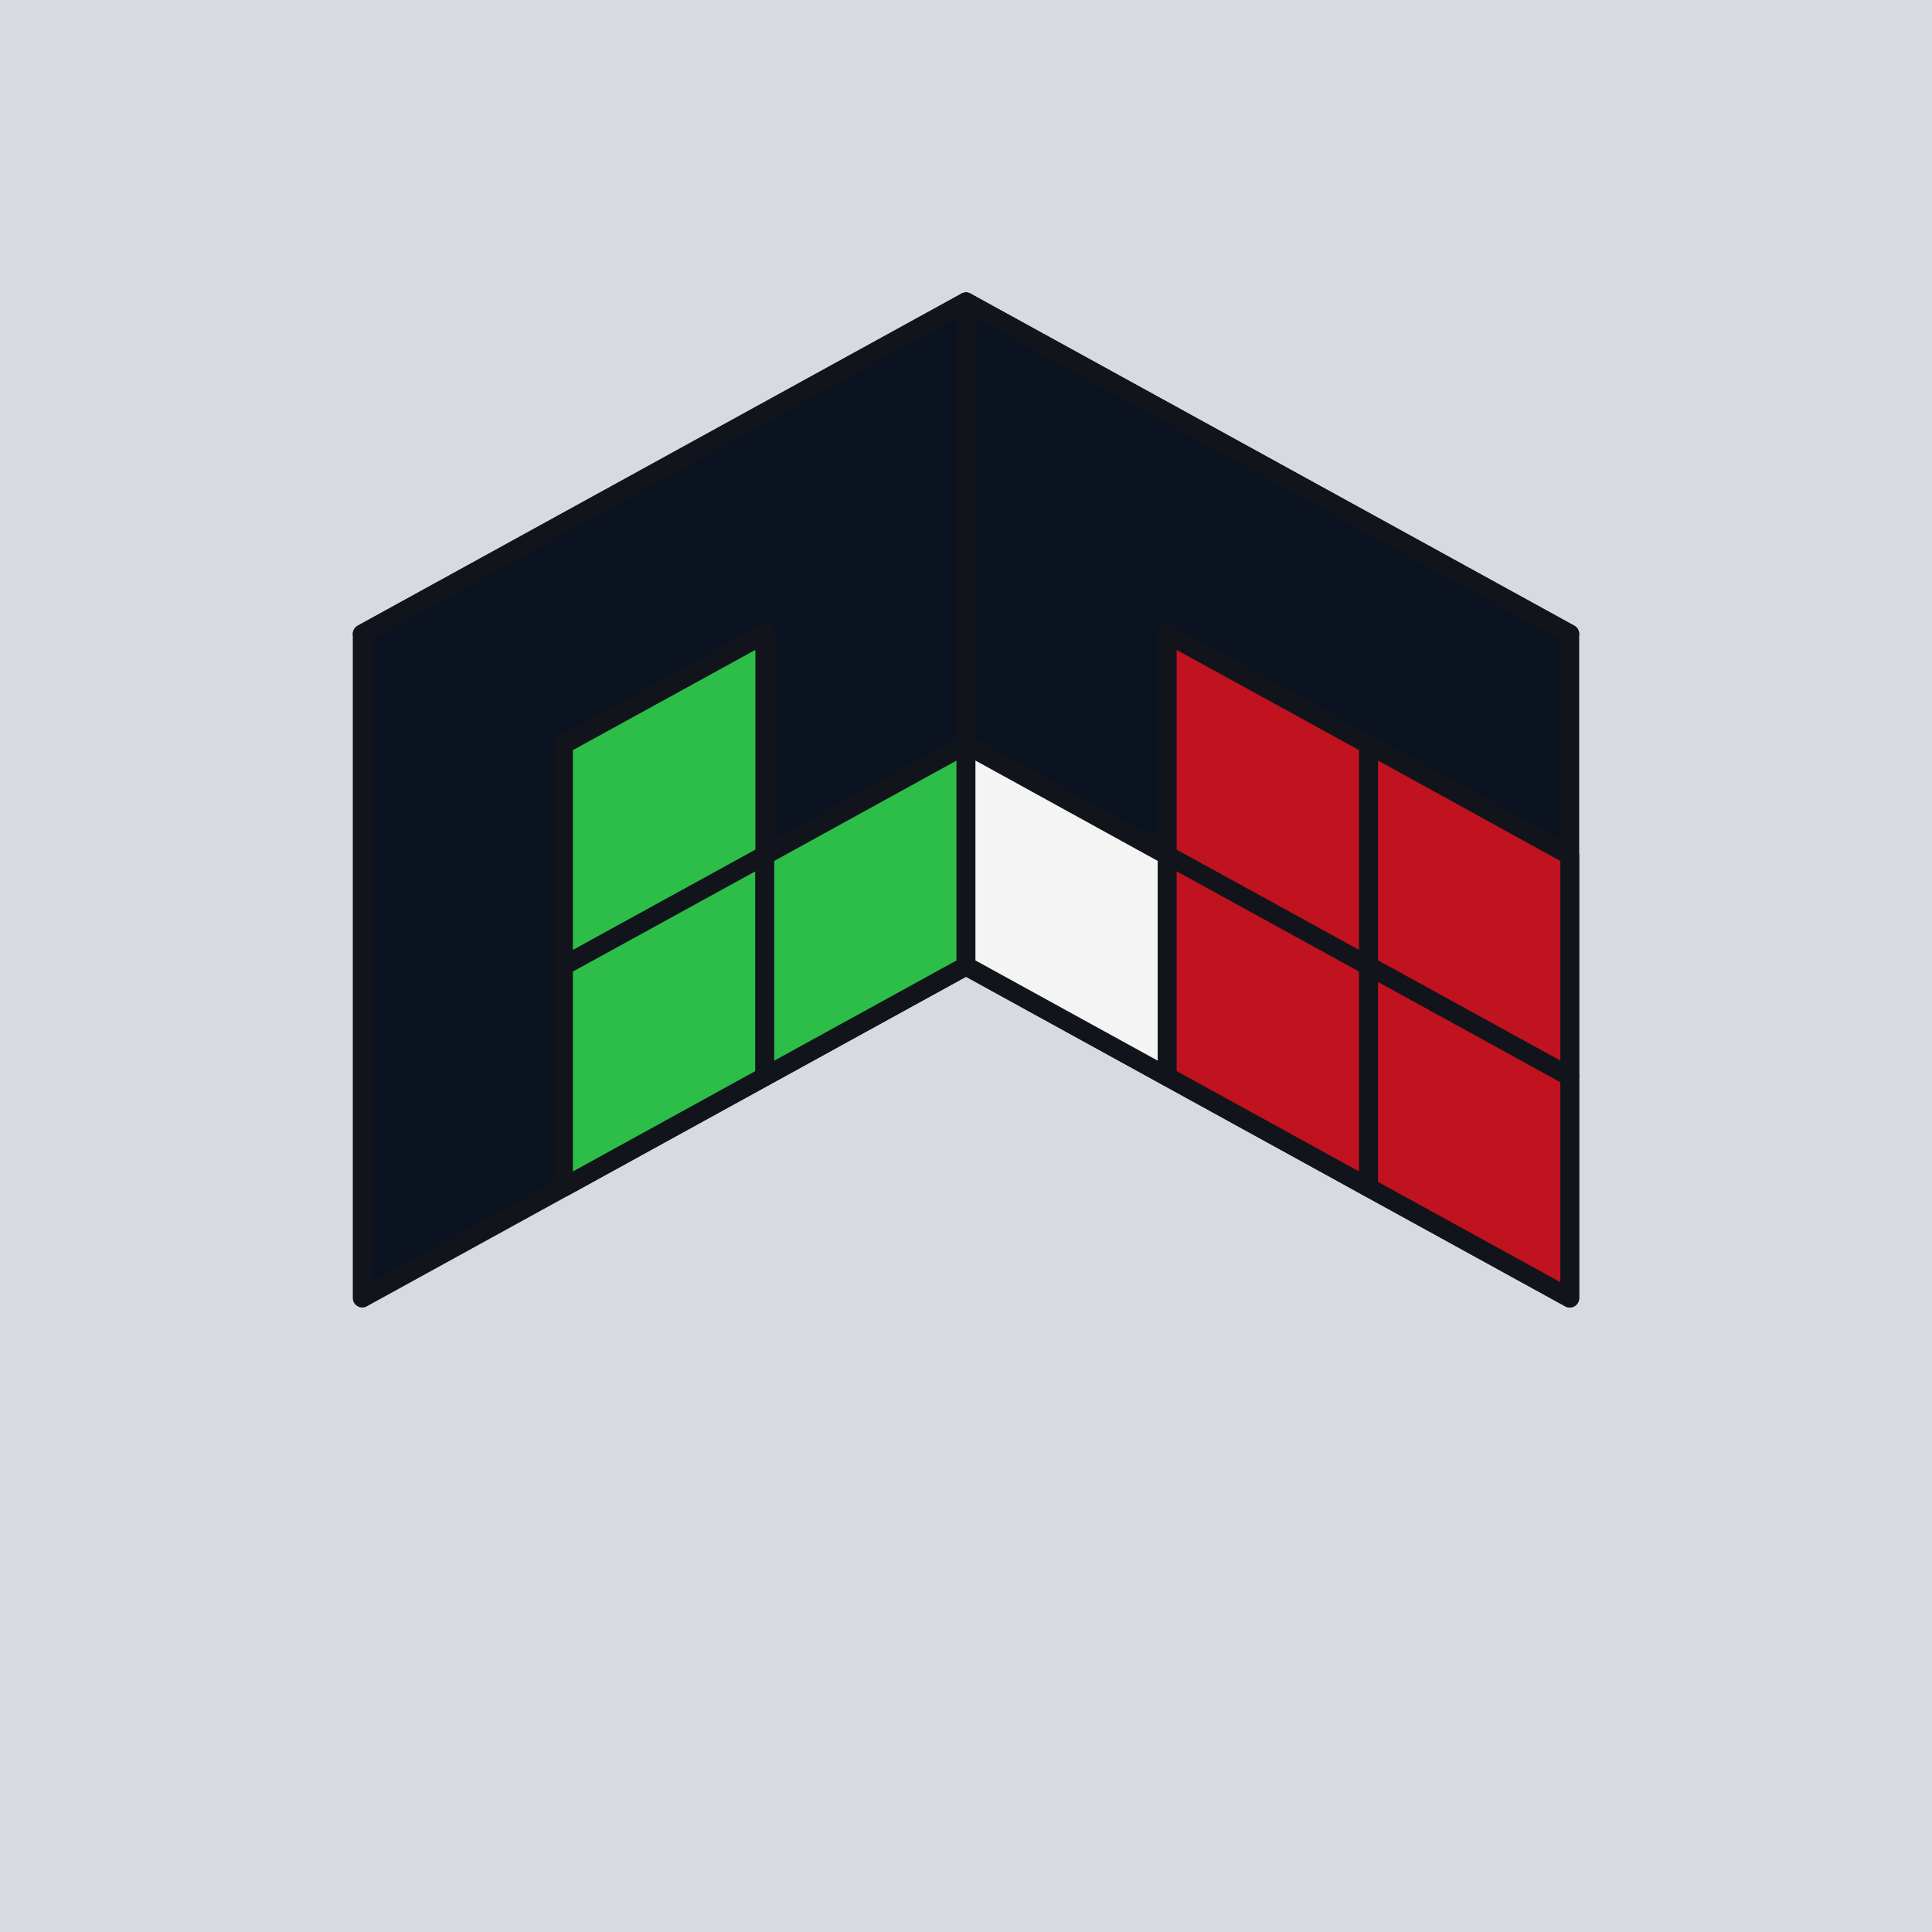
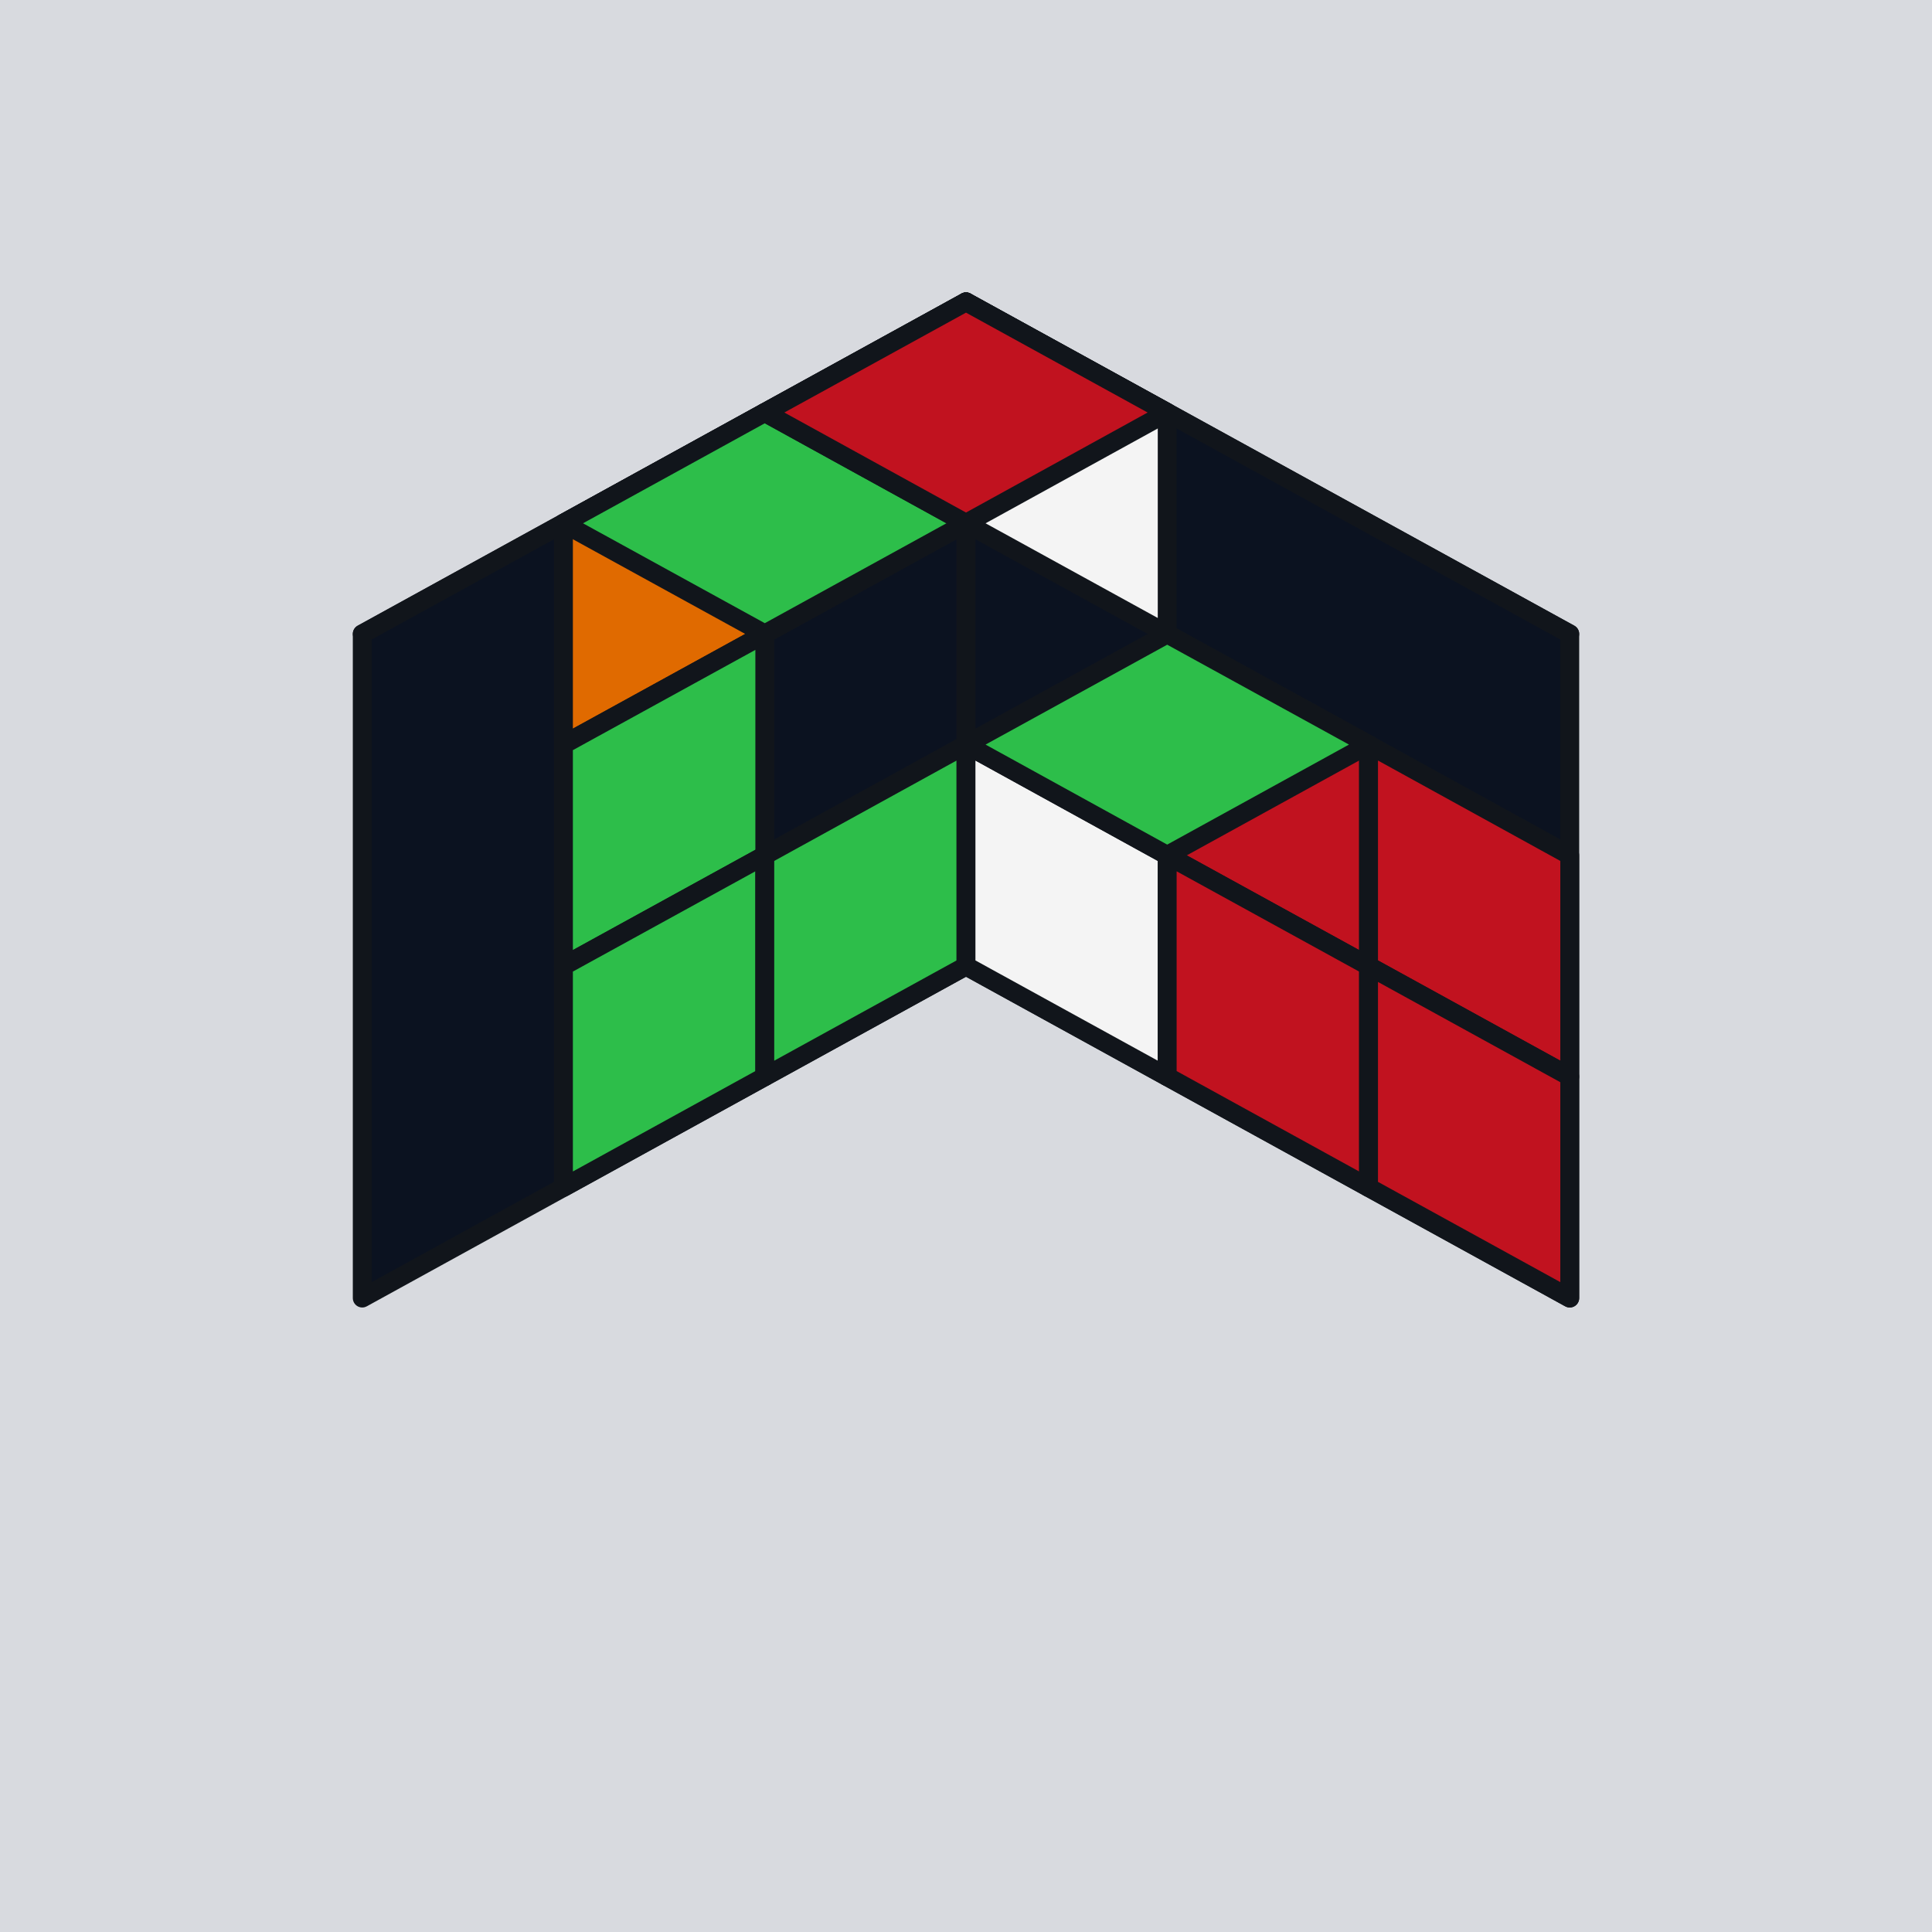
<svg xmlns="http://www.w3.org/2000/svg" viewBox="0 0 128 128">
  <rect x="0" y="0" width="128" height="128" fill="#D8DADF" />
  <polygon points="64.00,64.00 104.00,42.00 64.00,20.00 24.00,42.00" fill="#0B1220" stroke="#11151B" stroke-width="1.25" stroke-linejoin="round" />
  <polygon points="24.00,42.00 64.00,20.00 64.00,64.00 24.00,86.00" fill="#0B1220" stroke="#11151B" stroke-width="1.25" stroke-linejoin="round" />
  <polygon points="64.00,20.00 104.00,42.00 104.00,86.00 64.00,64.00" fill="#0B1220" stroke="#11151B" stroke-width="1.25" stroke-linejoin="round" />
+   <polygon points="37.33,34.67 50.67,27.33 50.67,42.00 37.33,49.33" fill="#E06A00" stroke="#11151B" stroke-width="1.25" stroke-linejoin="round" />
+   <polygon points="50.67,27.33 64.00,20.00 64.00,34.67 50.67,42.00" fill="#2DBE4A" stroke="#11151B" stroke-width="1.25" stroke-linejoin="round" />
  <polygon points="37.33,49.33 50.67,42.00 50.67,56.67 37.33,64.00" fill="#2DBE4A" stroke="#11151B" stroke-width="1.25" stroke-linejoin="round" />
  <polygon points="37.33,64.00 50.67,56.67 50.67,71.33 37.33,78.67" fill="#2DBE4A" stroke="#11151B" stroke-width="1.25" stroke-linejoin="round" />
  <polygon points="50.67,56.67 64.00,49.33 64.00,64.00 50.67,71.33" fill="#2DBE4A" stroke="#11151B" stroke-width="1.25" stroke-linejoin="round" />
+   <polygon points="64.00,20.00 77.33,27.33 77.33,42.00 64.00,34.67" fill="#F4F4F4" stroke="#11151B" stroke-width="1.25" stroke-linejoin="round" />
  <polygon points="77.33,42.00 90.67,49.33 90.67,64.00 77.33,56.67" fill="#C1121F" stroke="#11151B" stroke-width="1.25" stroke-linejoin="round" />
  <polygon points="90.67,49.33 104.00,56.67 104.00,71.33 90.67,64.00" fill="#C1121F" stroke="#11151B" stroke-width="1.25" stroke-linejoin="round" />
  <polygon points="64.00,49.33 77.33,56.67 77.33,71.33 64.00,64.00" fill="#F4F4F4" stroke="#11151B" stroke-width="1.25" stroke-linejoin="round" />
  <polygon points="77.33,56.67 90.67,64.00 90.67,78.67 77.33,71.33" fill="#C1121F" stroke="#11151B" stroke-width="1.25" stroke-linejoin="round" />
  <polygon points="90.67,64.00 104.00,71.33 104.00,86.00 90.67,78.67" fill="#C1121F" stroke="#11151B" stroke-width="1.25" stroke-linejoin="round" />
+   <polygon points="77.33,56.67 90.67,49.33 77.33,42.00 64.00,49.33" fill="#2DBE4A" stroke="#11151B" stroke-width="1.25" stroke-linejoin="round" />
+   <polygon points="50.67,42.00 64.00,34.67 50.67,27.33 37.33,34.67" fill="#2DBE4A" stroke="#11151B" stroke-width="1.25" stroke-linejoin="round" />
+   <polygon points="64.00,34.67 77.33,27.33 64.00,20.00 50.67,27.33" fill="#C1121F" stroke="#11151B" stroke-width="1.25" stroke-linejoin="round" />
</svg>
